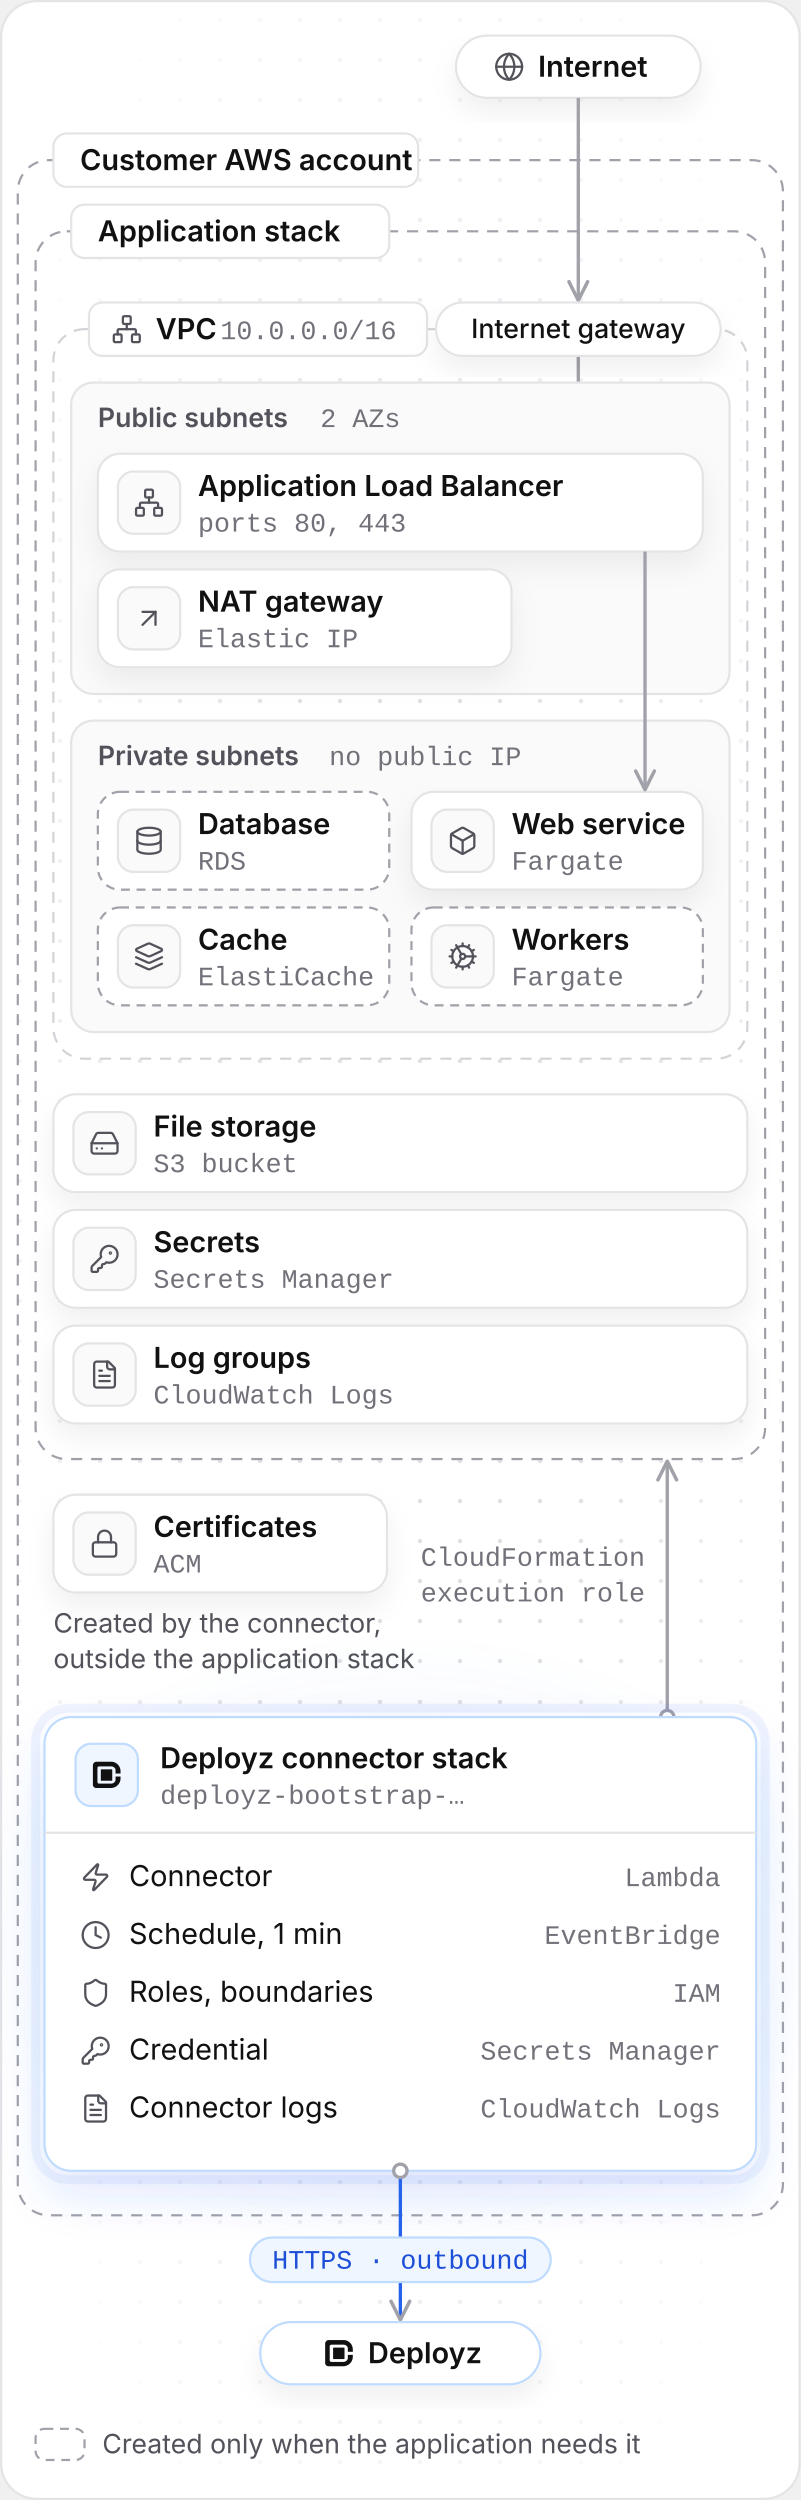
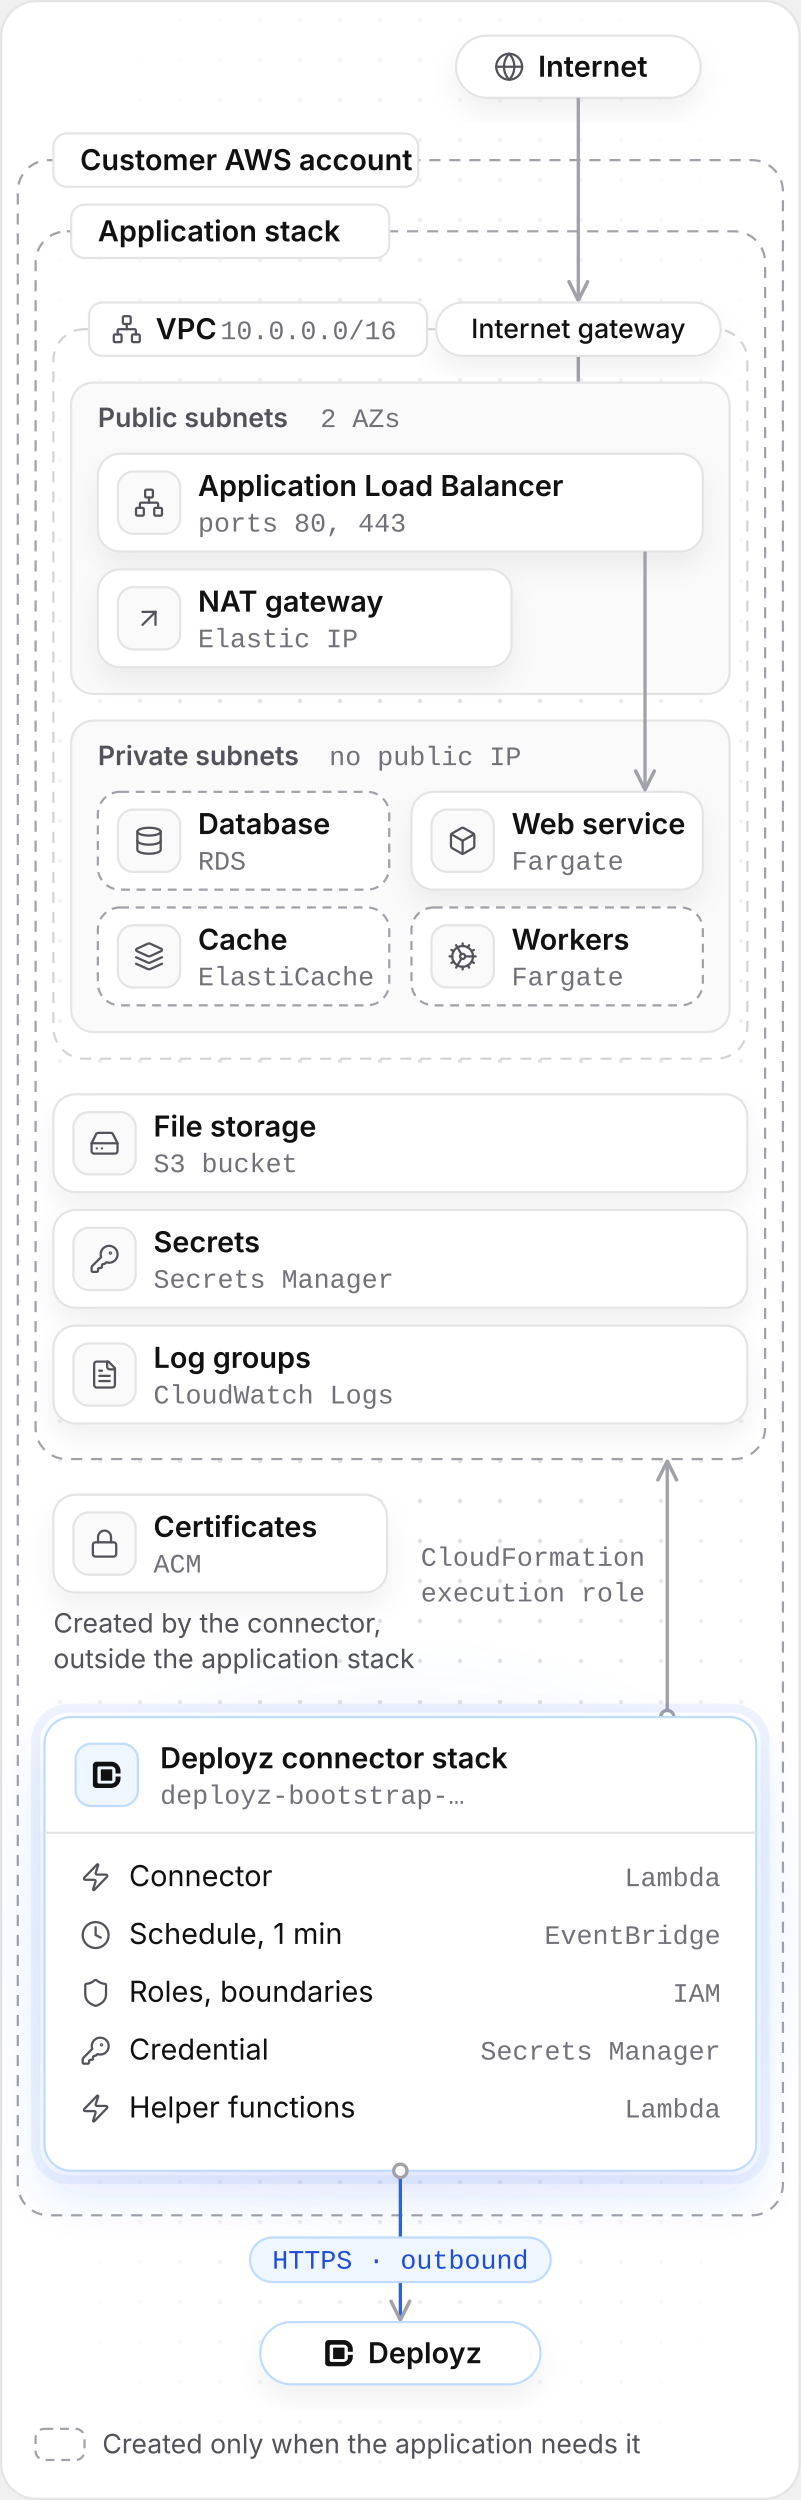
<svg xmlns="http://www.w3.org/2000/svg" width="360" height="1124" viewBox="0 0 360 1124" role="img" aria-labelledby="title desc">
  <defs>
    <style>
      text { font-family: Inter, "Inter Variable", ui-sans-serif, system-ui, -apple-system, "Segoe UI", sans-serif; fill: #111111; }
      .title { font-size: 13px; font-weight: 600; }
      .heading { font-size: 15px; font-weight: 600; letter-spacing: -0.01em; }
      .body { font-size: 13px; fill: #111111; }
      .label { font-size: 12px; font-weight: 600; fill: #52525B; }
      .note { font-size: 12px; fill: #52525B; }
      .badge { font-size: 12px; font-weight: 500; }
      .num { font-size: 12px; font-weight: 600; fill: #FFFFFF; }
      .mono { font-family: ui-monospace, SFMono-Regular, Menlo, Consolas, "Liberation Mono", monospace; font-size: 12px; fill: #71717A; }
      .mono-dark { font-family: ui-monospace, SFMono-Regular, Menlo, Consolas, "Liberation Mono", monospace; font-size: 12px; fill: #111111; }
      .mono-brand { font-family: ui-monospace, SFMono-Regular, Menlo, Consolas, "Liberation Mono", monospace; font-size: 12px; fill: #1D4ED8; }
      .boundary { fill: none; stroke: #A1A1AA; stroke-width: 1; stroke-dasharray: 5 4; }
      .tag { fill: #FFFFFF; stroke: #E4E4E7; }
      .band { fill: #FAFAFA; stroke: #E4E4E7; }
      .tile { fill: #FFFFFF; stroke: #E4E4E7; }
      .tile-optional { fill: #FFFFFF; stroke: #A1A1AA; stroke-dasharray: 4 3; }
      .icon-tile { fill: #FAFAFA; stroke: #E4E4E7; }
      .icon { fill: none; stroke: #52525B; stroke-width: 1.75; stroke-linecap: round; stroke-linejoin: round; }
      .track { fill: none; stroke: #A1A1AA; stroke-width: 1.5; }
      .track-dashed { fill: none; stroke: #A1A1AA; stroke-width: 1.5; stroke-dasharray: 4 4; }
      .beam { fill: none; stroke: #2563EB; stroke-width: 1.5; }
      .port { fill: #FFFFFF; stroke: #A1A1AA; stroke-width: 1.5; }
      .port-brand { fill: #FFFFFF; stroke: #2563EB; stroke-width: 1.5; }
    </style>
    <pattern id="dots" width="18" height="18" patternUnits="userSpaceOnUse">
      <circle cx="9" cy="9" r="1" fill="#D4D4D8" />
    </pattern>
    <radialGradient id="fade" cx="50%" cy="50%" r="60%">
      <stop offset="40%" stop-color="#FFFFFF" />
      <stop offset="100%" stop-color="#000000" />
    </radialGradient>
    <mask id="fade-mask">
      <rect width="360" height="1124" fill="url(#fade)" />
    </mask>
    <radialGradient id="light" cx="50%" cy="50%" r="50%">
      <stop offset="0%" stop-color="#2563EB" stop-opacity="0.10" />
      <stop offset="100%" stop-color="#2563EB" stop-opacity="0" />
    </radialGradient>
    <filter id="shadow" x="-10%" y="-20%" width="120%" height="160%">
      <feDropShadow dx="0" dy="1" stdDeviation="1" flood-color="#111111" flood-opacity="0.04" />
      <feDropShadow dx="0" dy="6" stdDeviation="6" flood-color="#111111" flood-opacity="0.06" />
    </filter>
    <filter id="shadow-brand" x="-10%" y="-10%" width="120%" height="130%">
      <feDropShadow dx="0" dy="1" stdDeviation="1" flood-color="#111111" flood-opacity="0.04" />
      <feDropShadow dx="0" dy="10" stdDeviation="10" flood-color="#2563EB" flood-opacity="0.14" />
    </filter>
    <marker id="arrow" viewBox="0 0 10 10" refX="8" refY="5" markerWidth="7" markerHeight="7" orient="auto-start-reverse">
      <path d="M1 1L9 5L1 9" fill="none" stroke="#A1A1AA" stroke-width="1.5" stroke-linecap="round" stroke-linejoin="round" />
    </marker>
    <marker id="arrow-brand" viewBox="0 0 10 10" refX="8" refY="5" markerWidth="7" markerHeight="7" orient="auto-start-reverse">
      <path d="M1 1L9 5L1 9" fill="none" stroke="#2563EB" stroke-width="1.5" stroke-linecap="round" stroke-linejoin="round" />
    </marker>
    <symbol id="mark" viewBox="0 0 349 349">
      <path d="M 111 113 L 109 115 L 109 116 L 108 117 L 108 236 L 110 238 L 110 239 L 111 239 L 112 240 L 232 240 L 233 239 L 234 239 L 236 236 L 236 116 L 235 115 L 235 114 L 234 114 L 231 112 L 114 112 L 113 113 ZM 27 43 L 27 44 L 23 49 L 23 51 L 22 52 L 22 53 L 21 54 L 21 56 L 20 57 L 20 61 L 19 62 L 19 290 L 20 291 L 20 294 L 21 295 L 21 297 L 22 298 L 22 299 L 23 300 L 24 303 L 26 305 L 26 306 L 34 314 L 37 315 L 39 317 L 41 317 L 44 319 L 46 319 L 47 320 L 50 320 L 51 321 L 229 321 L 230 320 L 237 320 L 238 319 L 243 319 L 244 318 L 247 318 L 248 317 L 250 317 L 251 316 L 253 316 L 254 315 L 257 315 L 258 314 L 259 314 L 260 313 L 262 313 L 267 310 L 269 310 L 270 309 L 271 309 L 273 307 L 274 307 L 275 306 L 278 305 L 280 303 L 281 303 L 283 301 L 284 301 L 288 297 L 289 297 L 297 289 L 298 289 L 300 287 L 300 286 L 306 280 L 306 279 L 308 277 L 308 276 L 311 273 L 311 272 L 313 270 L 314 267 L 316 265 L 316 264 L 317 263 L 317 262 L 318 261 L 318 260 L 321 255 L 321 253 L 322 252 L 322 250 L 323 249 L 323 247 L 324 246 L 324 244 L 325 243 L 325 241 L 326 240 L 326 236 L 327 235 L 327 231 L 328 230 L 328 219 L 329 218 L 329 194 L 328 193 L 274 193 L 273 194 L 273 234 L 272 235 L 272 238 L 271 239 L 271 241 L 270 242 L 270 243 L 269 244 L 268 247 L 264 252 L 264 253 L 256 261 L 255 261 L 252 264 L 251 264 L 250 265 L 249 265 L 244 268 L 242 268 L 241 269 L 239 269 L 238 270 L 236 270 L 235 271 L 230 271 L 229 272 L 85 272 L 84 271 L 82 271 L 81 270 L 78 269 L 73 264 L 73 263 L 71 260 L 71 258 L 70 257 L 70 94 L 71 93 L 71 91 L 72 90 L 73 87 L 78 82 L 79 82 L 82 80 L 84 80 L 85 79 L 230 79 L 231 80 L 236 80 L 237 81 L 240 81 L 241 82 L 243 82 L 244 83 L 246 83 L 247 84 L 250 85 L 255 89 L 256 89 L 266 99 L 266 100 L 268 102 L 268 103 L 271 108 L 271 110 L 272 111 L 272 114 L 273 115 L 273 159 L 329 159 L 329 129 L 328 128 L 328 118 L 327 117 L 327 112 L 326 111 L 326 107 L 325 106 L 325 104 L 324 103 L 324 100 L 323 99 L 323 97 L 321 94 L 321 92 L 320 91 L 320 90 L 319 89 L 319 88 L 318 87 L 318 86 L 317 85 L 317 84 L 316 83 L 316 82 L 315 81 L 315 80 L 314 79 L 313 76 L 311 74 L 311 73 L 309 71 L 309 70 L 306 67 L 306 66 L 290 50 L 289 50 L 286 47 L 285 47 L 282 44 L 281 44 L 279 42 L 278 42 L 277 41 L 276 41 L 275 40 L 274 40 L 273 39 L 272 39 L 271 38 L 270 38 L 269 37 L 268 37 L 267 36 L 266 36 L 261 33 L 259 33 L 258 32 L 256 32 L 255 31 L 252 31 L 251 30 L 248 30 L 247 29 L 244 29 L 243 28 L 237 28 L 236 27 L 53 27 L 52 28 L 49 28 L 48 29 L 46 29 L 45 30 L 43 30 L 42 31 L 39 32 L 37 34 L 36 34 Z" fill="#111111" fill-rule="evenodd" />
    </symbol>
    <symbol id="i-arrow-up-right" viewBox="0 0 24 24">
      <path d="M7 7h10v10" />
      <path d="M7 17 17 7" />
    </symbol>
    <symbol id="i-box" viewBox="0 0 24 24">
      <path d="M21 8a2 2 0 0 0-1-1.73l-7-4a2 2 0 0 0-2 0l-7 4A2 2 0 0 0 3 8v8a2 2 0 0 0 1 1.73l7 4a2 2 0 0 0 2 0l7-4A2 2 0 0 0 21 16Z" />
      <path d="m3.3 7 8.7 5 8.7-5" />
      <path d="M12 22V12" />
    </symbol>
    <symbol id="i-clock" viewBox="0 0 24 24">
      <circle cx="12" cy="12" r="10" />
      <path d="M12 6v6l4 2" />
    </symbol>
    <symbol id="i-cog" viewBox="0 0 24 24">
      <path d="M12 20a8 8 0 1 0 0-16 8 8 0 0 0 0 16Z" />
      <path d="M12 14a2 2 0 1 0 0-4 2 2 0 0 0 0 4Z" />
      <path d="M12 2v2" />
      <path d="M12 22v-2" />
      <path d="m17 20.66-1-1.73" />
      <path d="M11 10.27 7 3.34" />
      <path d="m20.66 17-1.73-1" />
      <path d="m3.34 7 1.73 1" />
      <path d="M14 12h8" />
      <path d="M2 12h2" />
      <path d="m20.66 7-1.73 1" />
      <path d="m3.34 17 1.73-1" />
      <path d="m17 3.34-1 1.73" />
      <path d="m11 13.73-4 6.93" />
    </symbol>
    <symbol id="i-database" viewBox="0 0 24 24">
      <ellipse cx="12" cy="5" rx="9" ry="3" />
      <path d="M3 5V19A9 3 0 0 0 21 19V5" />
      <path d="M3 12A9 3 0 0 0 21 12" />
    </symbol>
    <symbol id="i-drive" viewBox="0 0 24 24">
      <path d="M22 12H2" />
      <path d="M5.45 5.11 2 12v6a2 2 0 0 0 2 2h16a2 2 0 0 0 2-2v-6l-3.45-6.89A2 2 0 0 0 16.76 4H7.24a2 2 0 0 0-1.79 1.11z" />
      <path d="M6 16h.01" />
      <path d="M10 16h.01" />
    </symbol>
    <symbol id="i-file" viewBox="0 0 24 24">
      <path d="M15 2H6a2 2 0 0 0-2 2v16a2 2 0 0 0 2 2h12a2 2 0 0 0 2-2V7Z" />
      <path d="M14 2v4a2 2 0 0 0 2 2h4" />
      <path d="M16 13H8" />
      <path d="M16 17H8" />
      <path d="M10 9H8" />
    </symbol>
    <symbol id="i-globe" viewBox="0 0 24 24">
      <circle cx="12" cy="12" r="10" />
      <path d="M12 2a14.5 14.5 0 0 0 0 20 14.5 14.5 0 0 0 0-20" />
      <path d="M2 12h20" />
    </symbol>
    <symbol id="i-key" viewBox="0 0 24 24">
      <path d="M2.586 17.414A2 2 0 0 0 2 18.828V21a1 1 0 0 0 1 1h3a1 1 0 0 0 1-1v-1a1 1 0 0 1 1-1h1a1 1 0 0 0 1-1v-1a1 1 0 0 1 1-1h.172a2 2 0 0 0 1.414-.586l.814-.814a6.5 6.5 0 1 0-4-4z" />
      <circle cx="16.5" cy="7.5" r=".5" />
    </symbol>
    <symbol id="i-layers" viewBox="0 0 24 24">
      <path d="m12.83 2.18a2 2 0 0 0-1.66 0L2.6 6.08a1 1 0 0 0 0 1.83l8.58 3.91a2 2 0 0 0 1.66 0l8.58-3.9a1 1 0 0 0 0-1.83Z" />
      <path d="m22 17.65-9.17 4.16a2 2 0 0 1-1.66 0L2 17.65" />
      <path d="m22 12.65-9.17 4.16a2 2 0 0 1-1.66 0L2 12.65" />
    </symbol>
    <symbol id="i-lock" viewBox="0 0 24 24">
      <rect width="18" height="11" x="3" y="11" rx="2" ry="2" />
      <path d="M7 11V7a5 5 0 0 1 10 0v4" />
    </symbol>
    <symbol id="i-network" viewBox="0 0 24 24">
      <rect x="16" y="16" width="6" height="6" rx="1" />
      <rect x="2" y="16" width="6" height="6" rx="1" />
      <rect x="9" y="2" width="6" height="6" rx="1" />
      <path d="M5 16v-3a1 1 0 0 1 1-1h12a1 1 0 0 1 1 1v3" />
      <path d="M12 12V8" />
    </symbol>
    <symbol id="i-shield" viewBox="0 0 24 24">
      <path d="M20 13c0 5-3.5 7.5-7.66 8.95a1 1 0 0 1-.67-.01C7.5 20.5 4 18 4 13V6a1 1 0 0 1 1-1c2 0 4.5-1.2 6.24-2.72a1.17 1.17 0 0 1 1.52 0C14.51 3.81 17 5 19 5a1 1 0 0 1 1 1z" />
    </symbol>
    <symbol id="i-zap" viewBox="0 0 24 24">
      <path d="M4 14a1 1 0 0 1-.78-1.63l9.9-10.2a.5.5 0 0 1 .86.46l-1.92 6.02A1 1 0 0 0 13 10h7a1 1 0 0 1 .78 1.63l-9.9 10.2a.5.5 0 0 1-.86-.46l1.92-6.02A1 1 0 0 0 11 14z" />
    </symbol>
  </defs>
  <g id="stage">
    <rect x="0.5" y="0.5" width="359" height="1123" rx="16" fill="#FFFFFF" stroke="#E4E4E7" />
    <rect x="1" y="1" width="358" height="1122" rx="16" fill="url(#dots)" mask="url(#fade-mask)" opacity="0.7" />
    <ellipse cx="180" cy="874" rx="200" ry="140" fill="url(#light)" />
  </g>
  <g id="internet">
    <rect x="205" y="16" width="110" height="28" rx="14" style="fill:#FFFFFF;stroke:#E4E4E7" filter="url(#shadow)" />
    <use href="#i-globe" class="icon" x="221.92" y="23" width="14" height="14" />
    <text class="title" x="241.92" y="34.5">Internet</text>
  </g>
  <g id="account">
    <rect class="boundary" x="8" y="72" width="344" height="924" rx="14" />
    <rect class="tag" x="24" y="60" width="164" height="24" rx="6" />
    <text class="title" x="36" y="76.5">Customer AWS account</text>
  </g>
  <g id="application-stack">
    <rect class="boundary" x="16" y="104" width="328" height="552" rx="14" />
    <rect class="tag" x="32" y="92" width="143" height="24" rx="6" />
    <text class="title" x="44" y="108.5">Application stack</text>
  </g>
  <g id="vpc">
    <rect class="boundary" x="24" y="148" width="312" height="328" rx="14" style="stroke:#D4D4D8" />
    <rect class="tag" x="40" y="136" width="152" height="24" rx="6" />
    <use href="#i-network" class="icon" x="50" y="141" width="14" height="14" />
    <text class="title" x="70" y="152.5">VPC</text>
    <text class="mono" x="99.06" y="152.5">10.0.0.0/16</text>
  </g>
  <g id="beam-internet">
    <line class="track" x1="260" y1="44" x2="260" y2="134" marker-end="url(#arrow)" />
    <line class="track" x1="260" y1="160" x2="260" y2="202" marker-end="url(#arrow)" />
  </g>
  <g id="internet-gateway">
    <rect class="tag" x="196" y="136" width="128" height="24" rx="12" filter="url(#shadow)" />
    <text class="badge" x="260" y="152" text-anchor="middle">Internet gateway</text>
  </g>
  <g id="public-subnets">
    <rect class="band" x="32" y="172" width="296" height="140" rx="10" />
    <text class="label" x="44" y="192">Public subnets</text>
    <text class="mono" x="144" y="192">2 AZs</text>
    <rect class="tile" x="44" y="204" width="272" height="44" rx="10" filter="url(#shadow)" />
    <rect x="53" y="212" width="28" height="28" rx="7" class="icon-tile" />
    <use href="#i-network" class="icon" x="60" y="219" width="14" height="14" />
    <text class="title" x="89" y="223">Application Load Balancer</text>
    <text class="mono" x="89" y="239">ports 80, 443</text>
    <rect class="tile" x="44" y="256" width="186" height="44" rx="10" filter="url(#shadow)" />
    <rect x="53" y="264" width="28" height="28" rx="7" class="icon-tile" />
    <use href="#i-arrow-up-right" class="icon" x="60" y="271" width="14" height="14" />
    <text class="title" x="89" y="275">NAT gateway</text>
    <text class="mono" x="89" y="291">Elastic IP</text>
  </g>
  <g id="private-subnets">
    <rect class="band" x="32" y="324" width="296" height="140" rx="10" />
    <text class="label" x="44" y="344">Private subnets</text>
    <text class="mono" x="148" y="344">no public IP</text>
    <rect class="tile-optional" x="44" y="356" width="131" height="44" rx="10" />
    <rect x="53" y="364" width="28" height="28" rx="7" class="icon-tile" />
    <use href="#i-database" class="icon" x="60" y="371" width="14" height="14" />
    <text class="title" x="89" y="375">Database</text>
    <text class="mono" x="89" y="391">RDS</text>
    <rect class="tile" x="185" y="356" width="131" height="44" rx="10" filter="url(#shadow)" />
    <rect x="194" y="364" width="28" height="28" rx="7" class="icon-tile" />
    <use href="#i-box" class="icon" x="201" y="371" width="14" height="14" />
    <text class="title" x="230" y="375">Web service</text>
    <text class="mono" x="230" y="391">Fargate</text>
    <rect class="tile-optional" x="44" y="408" width="131" height="44" rx="10" />
    <rect x="53" y="416" width="28" height="28" rx="7" class="icon-tile" />
    <use href="#i-layers" class="icon" x="60" y="423" width="14" height="14" />
    <text class="title" x="89" y="427">Cache</text>
    <text class="mono" x="89" y="443">ElastiCache</text>
    <rect class="tile-optional" x="185" y="408" width="131" height="44" rx="10" />
    <rect x="194" y="416" width="28" height="28" rx="7" class="icon-tile" />
    <use href="#i-cog" class="icon" x="201" y="423" width="14" height="14" />
    <text class="title" x="230" y="427">Workers</text>
    <text class="mono" x="230" y="443">Fargate</text>
  </g>
  <g id="beam-load-balancer">
    <line class="track" x1="290" y1="248" x2="290" y2="354" marker-end="url(#arrow)" />
  </g>
  <g id="account-services">
    <rect class="tile" x="24" y="492" width="312" height="44" rx="10" filter="url(#shadow)" />
    <rect x="33" y="500" width="28" height="28" rx="7" class="icon-tile" />
    <use href="#i-drive" class="icon" x="40" y="507" width="14" height="14" />
    <text class="title" x="69" y="511">File storage</text>
    <text class="mono" x="69" y="527">S3 bucket</text>
    <rect class="tile" x="24" y="544" width="312" height="44" rx="10" filter="url(#shadow)" />
    <rect x="33" y="552" width="28" height="28" rx="7" class="icon-tile" />
    <use href="#i-key" class="icon" x="40" y="559" width="14" height="14" />
    <text class="title" x="69" y="563">Secrets</text>
    <text class="mono" x="69" y="579">Secrets Manager</text>
    <rect class="tile" x="24" y="596" width="312" height="44" rx="10" filter="url(#shadow)" />
    <rect x="33" y="604" width="28" height="28" rx="7" class="icon-tile" />
    <use href="#i-file" class="icon" x="40" y="611" width="14" height="14" />
    <text class="title" x="69" y="615">Log groups</text>
    <text class="mono" x="69" y="631">CloudWatch Logs</text>
  </g>
  <g id="certificates">
    <rect class="tile" x="24" y="672" width="150" height="44" rx="10" filter="url(#shadow)" />
    <rect x="33" y="680" width="28" height="28" rx="7" class="icon-tile" />
    <use href="#i-lock" class="icon" x="40" y="687" width="14" height="14" />
    <text class="title" x="69" y="691">Certificates</text>
    <text class="mono" x="69" y="707">ACM</text>
    <text class="note" x="24" y="734">Created by the connector,</text>
    <text class="note" x="24" y="750">outside the application stack</text>
  </g>
  <g id="beam-cloudformation">
    <line class="track" x1="300" y1="772" x2="300" y2="658" marker-end="url(#arrow)" />
    <circle class="port" cx="300" cy="772" r="3" />
    <text class="mono" x="290" y="704" text-anchor="end">CloudFormation</text>
    <text class="mono" x="290" y="720" text-anchor="end">execution role</text>
  </g>
  <g id="connector-stack">
    <rect x="16" y="768" width="328" height="212" rx="15" style="fill:none;stroke:#2563EB;stroke-opacity:0.07;stroke-width:4" />
    <rect x="20" y="772" width="320" height="204" rx="12" style="fill:#FFFFFF;stroke:#BFDBFE" filter="url(#shadow-brand)" />
    <rect x="34" y="784" width="28" height="28" rx="7" style="fill:#EFF6FF;stroke:#BFDBFE" />
    <use href="#mark" x="41" y="791" width="14" height="14" />
    <text class="title" x="72" y="795">Deployz connector stack</text>
    <text class="mono" x="72" y="811">deployz-bootstrap-…</text>
    <line x1="20" y1="824" x2="340" y2="824" stroke="#E4E4E7" />
    <use href="#i-zap" class="icon" x="36" y="837" width="14" height="14" />
    <text class="body" x="58" y="848">Connector</text>
    <text class="mono" x="324" y="848" text-anchor="end">Lambda</text>
    <use href="#i-clock" class="icon" x="36" y="863" width="14" height="14" />
    <text class="body" x="58" y="874">Schedule, 1 min</text>
    <text class="mono" x="324" y="874" text-anchor="end">EventBridge</text>
    <use href="#i-shield" class="icon" x="36" y="889" width="14" height="14" />
    <text class="body" x="58" y="900">Roles, boundaries</text>
    <text class="mono" x="324" y="900" text-anchor="end">IAM</text>
    <use href="#i-key" class="icon" x="36" y="915" width="14" height="14" />
    <text class="body" x="58" y="926">Credential</text>
    <text class="mono" x="324" y="926" text-anchor="end">Secrets Manager</text>
-     <use href="#i-file" class="icon" x="36" y="941" width="14" height="14" />
-     <text class="body" x="58" y="952">Connector logs</text>
-     <text class="mono" x="324" y="952" text-anchor="end">CloudWatch Logs</text>
+     <use href="#i-zap" class="icon" x="36" y="941" width="14" height="14" />
+     <text class="body" x="58" y="952">Helper functions</text>
+     <text class="mono" x="324" y="952" text-anchor="end">Lambda</text>
  </g>
  <g id="beam-outbound">
    <line class="beam" x1="180" y1="976" x2="180" y2="1042" marker-end="url(#arrow)" />
    <circle class="port" cx="180" cy="976" r="3" />
    <rect x="112.4" y="1006" width="135.2" height="20" rx="10" style="fill:#EFF6FF;stroke:#BFDBFE" />
    <text class="mono-brand" x="180" y="1020" text-anchor="middle">HTTPS · outbound</text>
  </g>
  <g id="deployz">
    <rect x="117" y="1044" width="126" height="28" rx="14" style="fill:#FFFFFF;stroke:#BFDBFE" filter="url(#shadow)" />
    <use href="#mark" x="145.43" y="1051" width="14" height="14" />
    <text class="title" x="165.43" y="1062.5">Deployz</text>
  </g>
  <g id="legend">
    <rect class="tile-optional" x="16" y="1092" width="22" height="14" rx="4" />
    <text class="note" x="46" y="1103">Created only when the application needs it</text>
  </g>
</svg>
